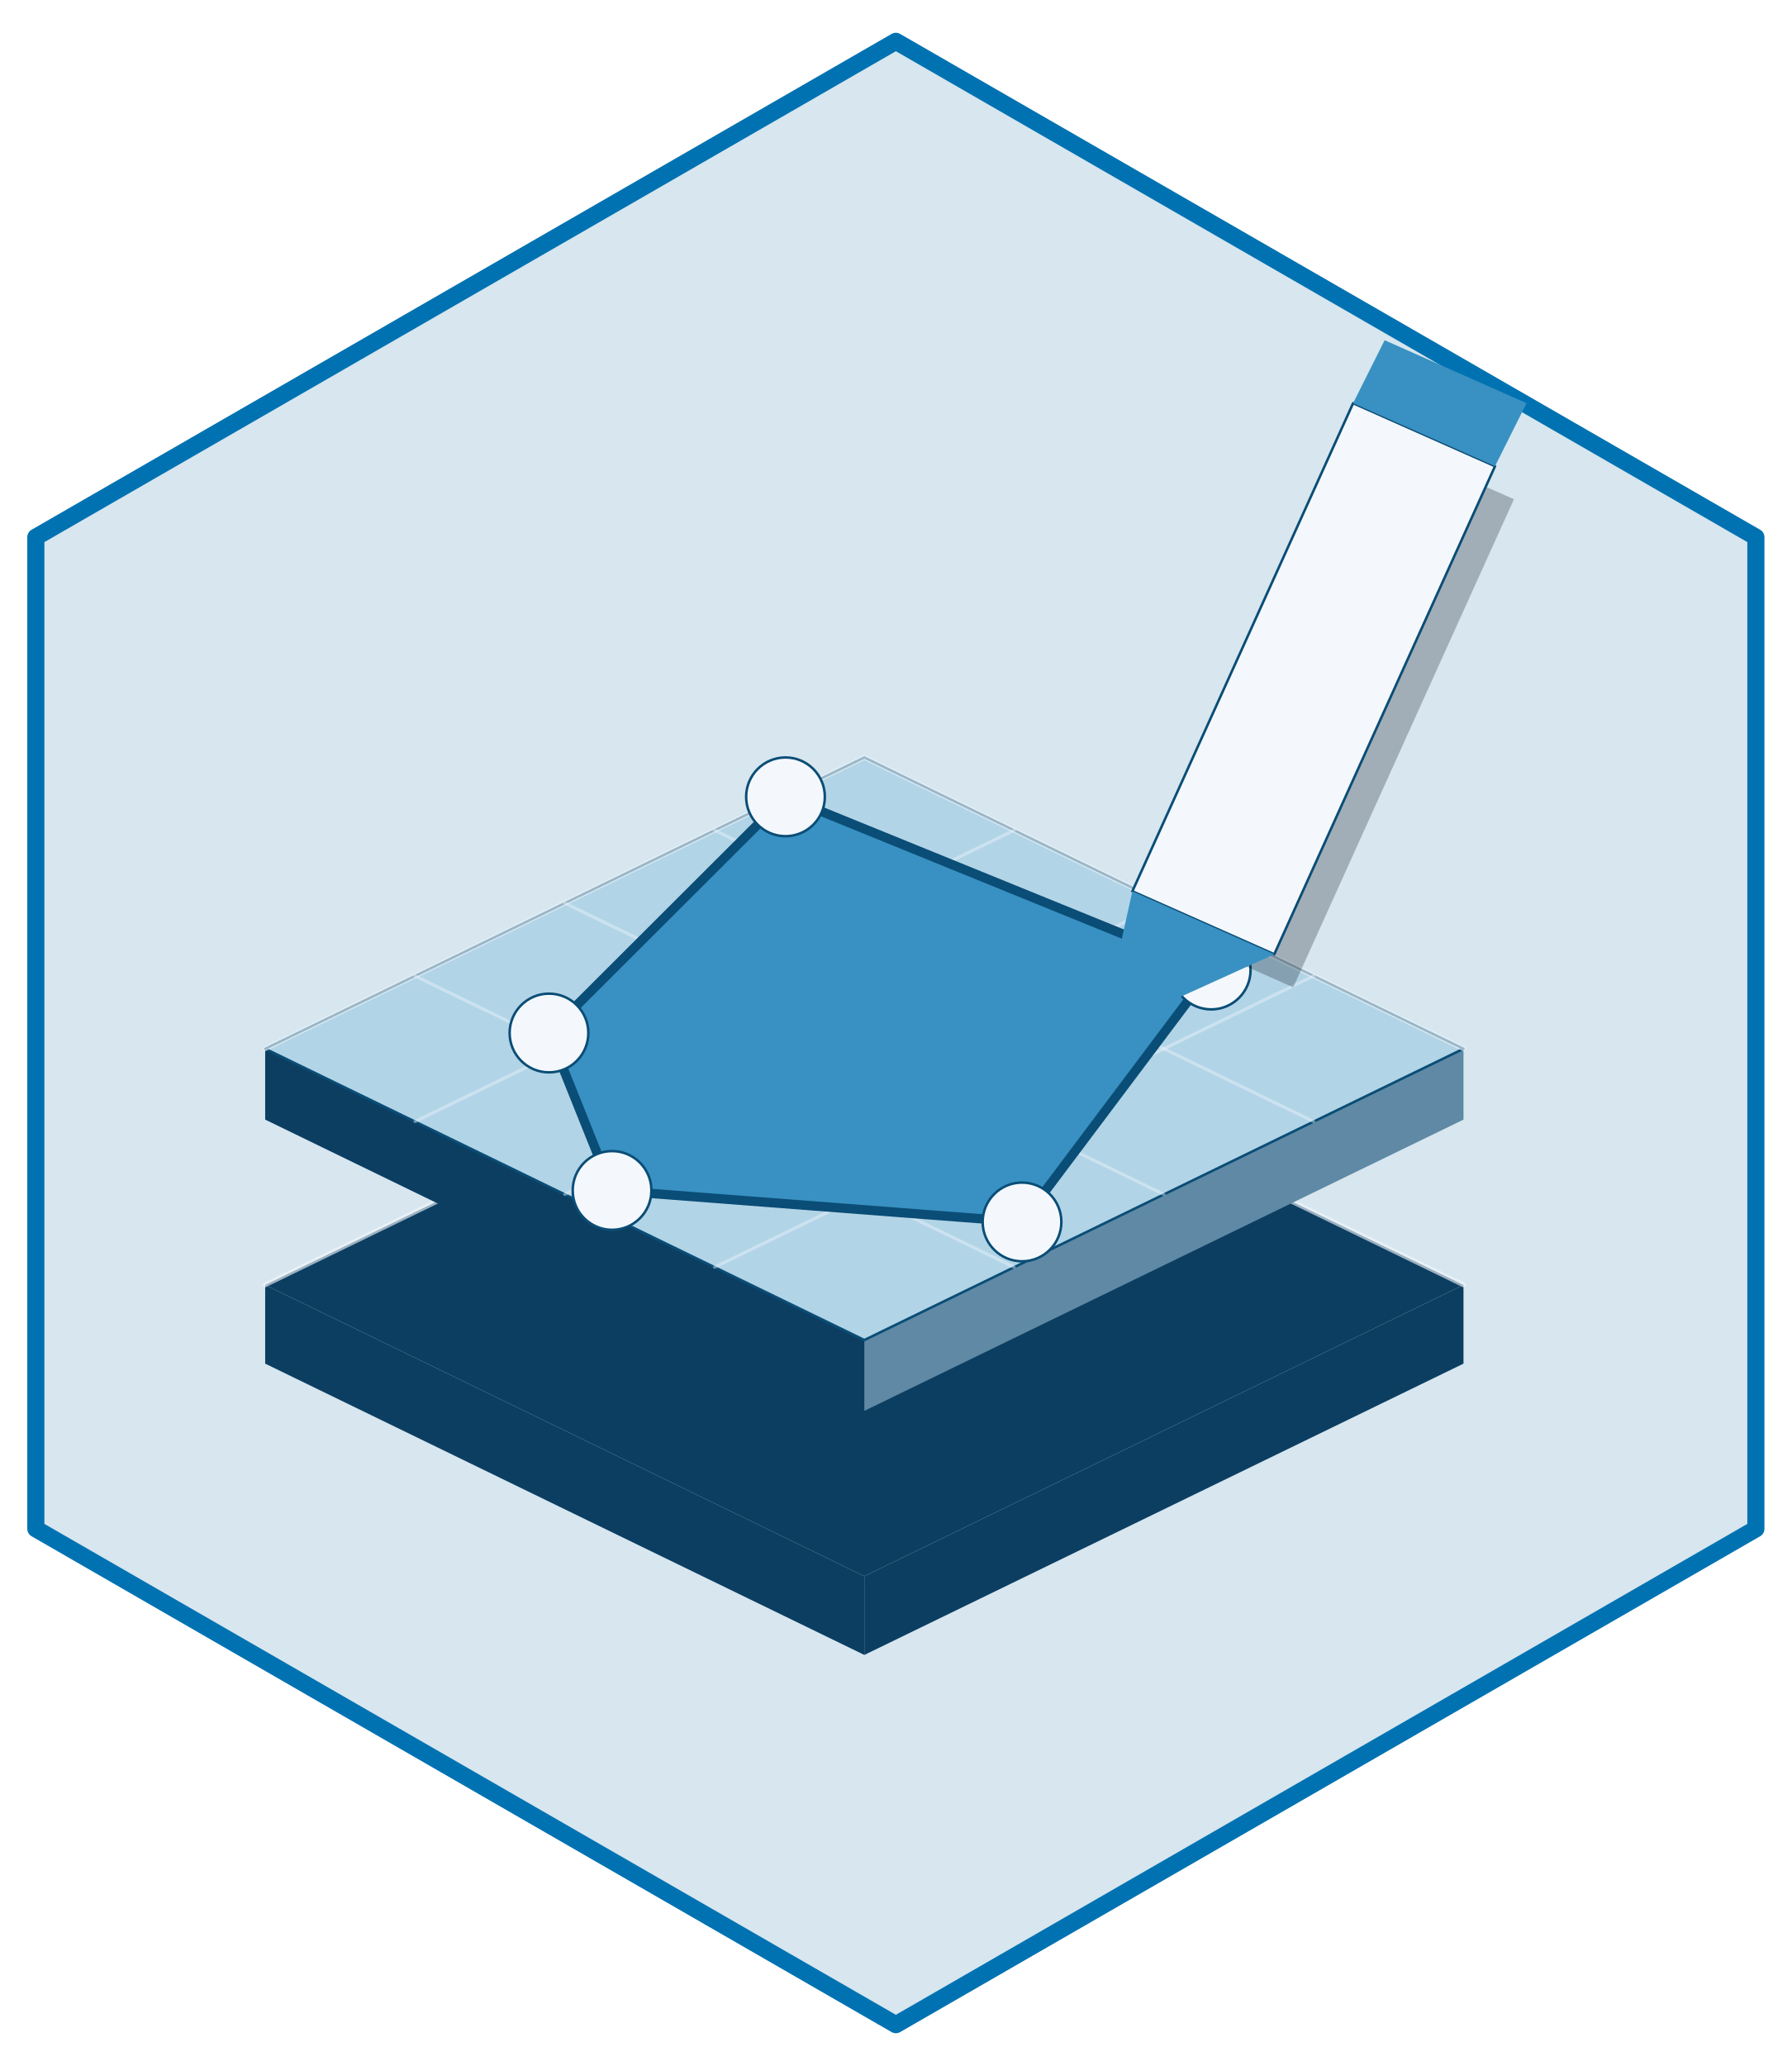
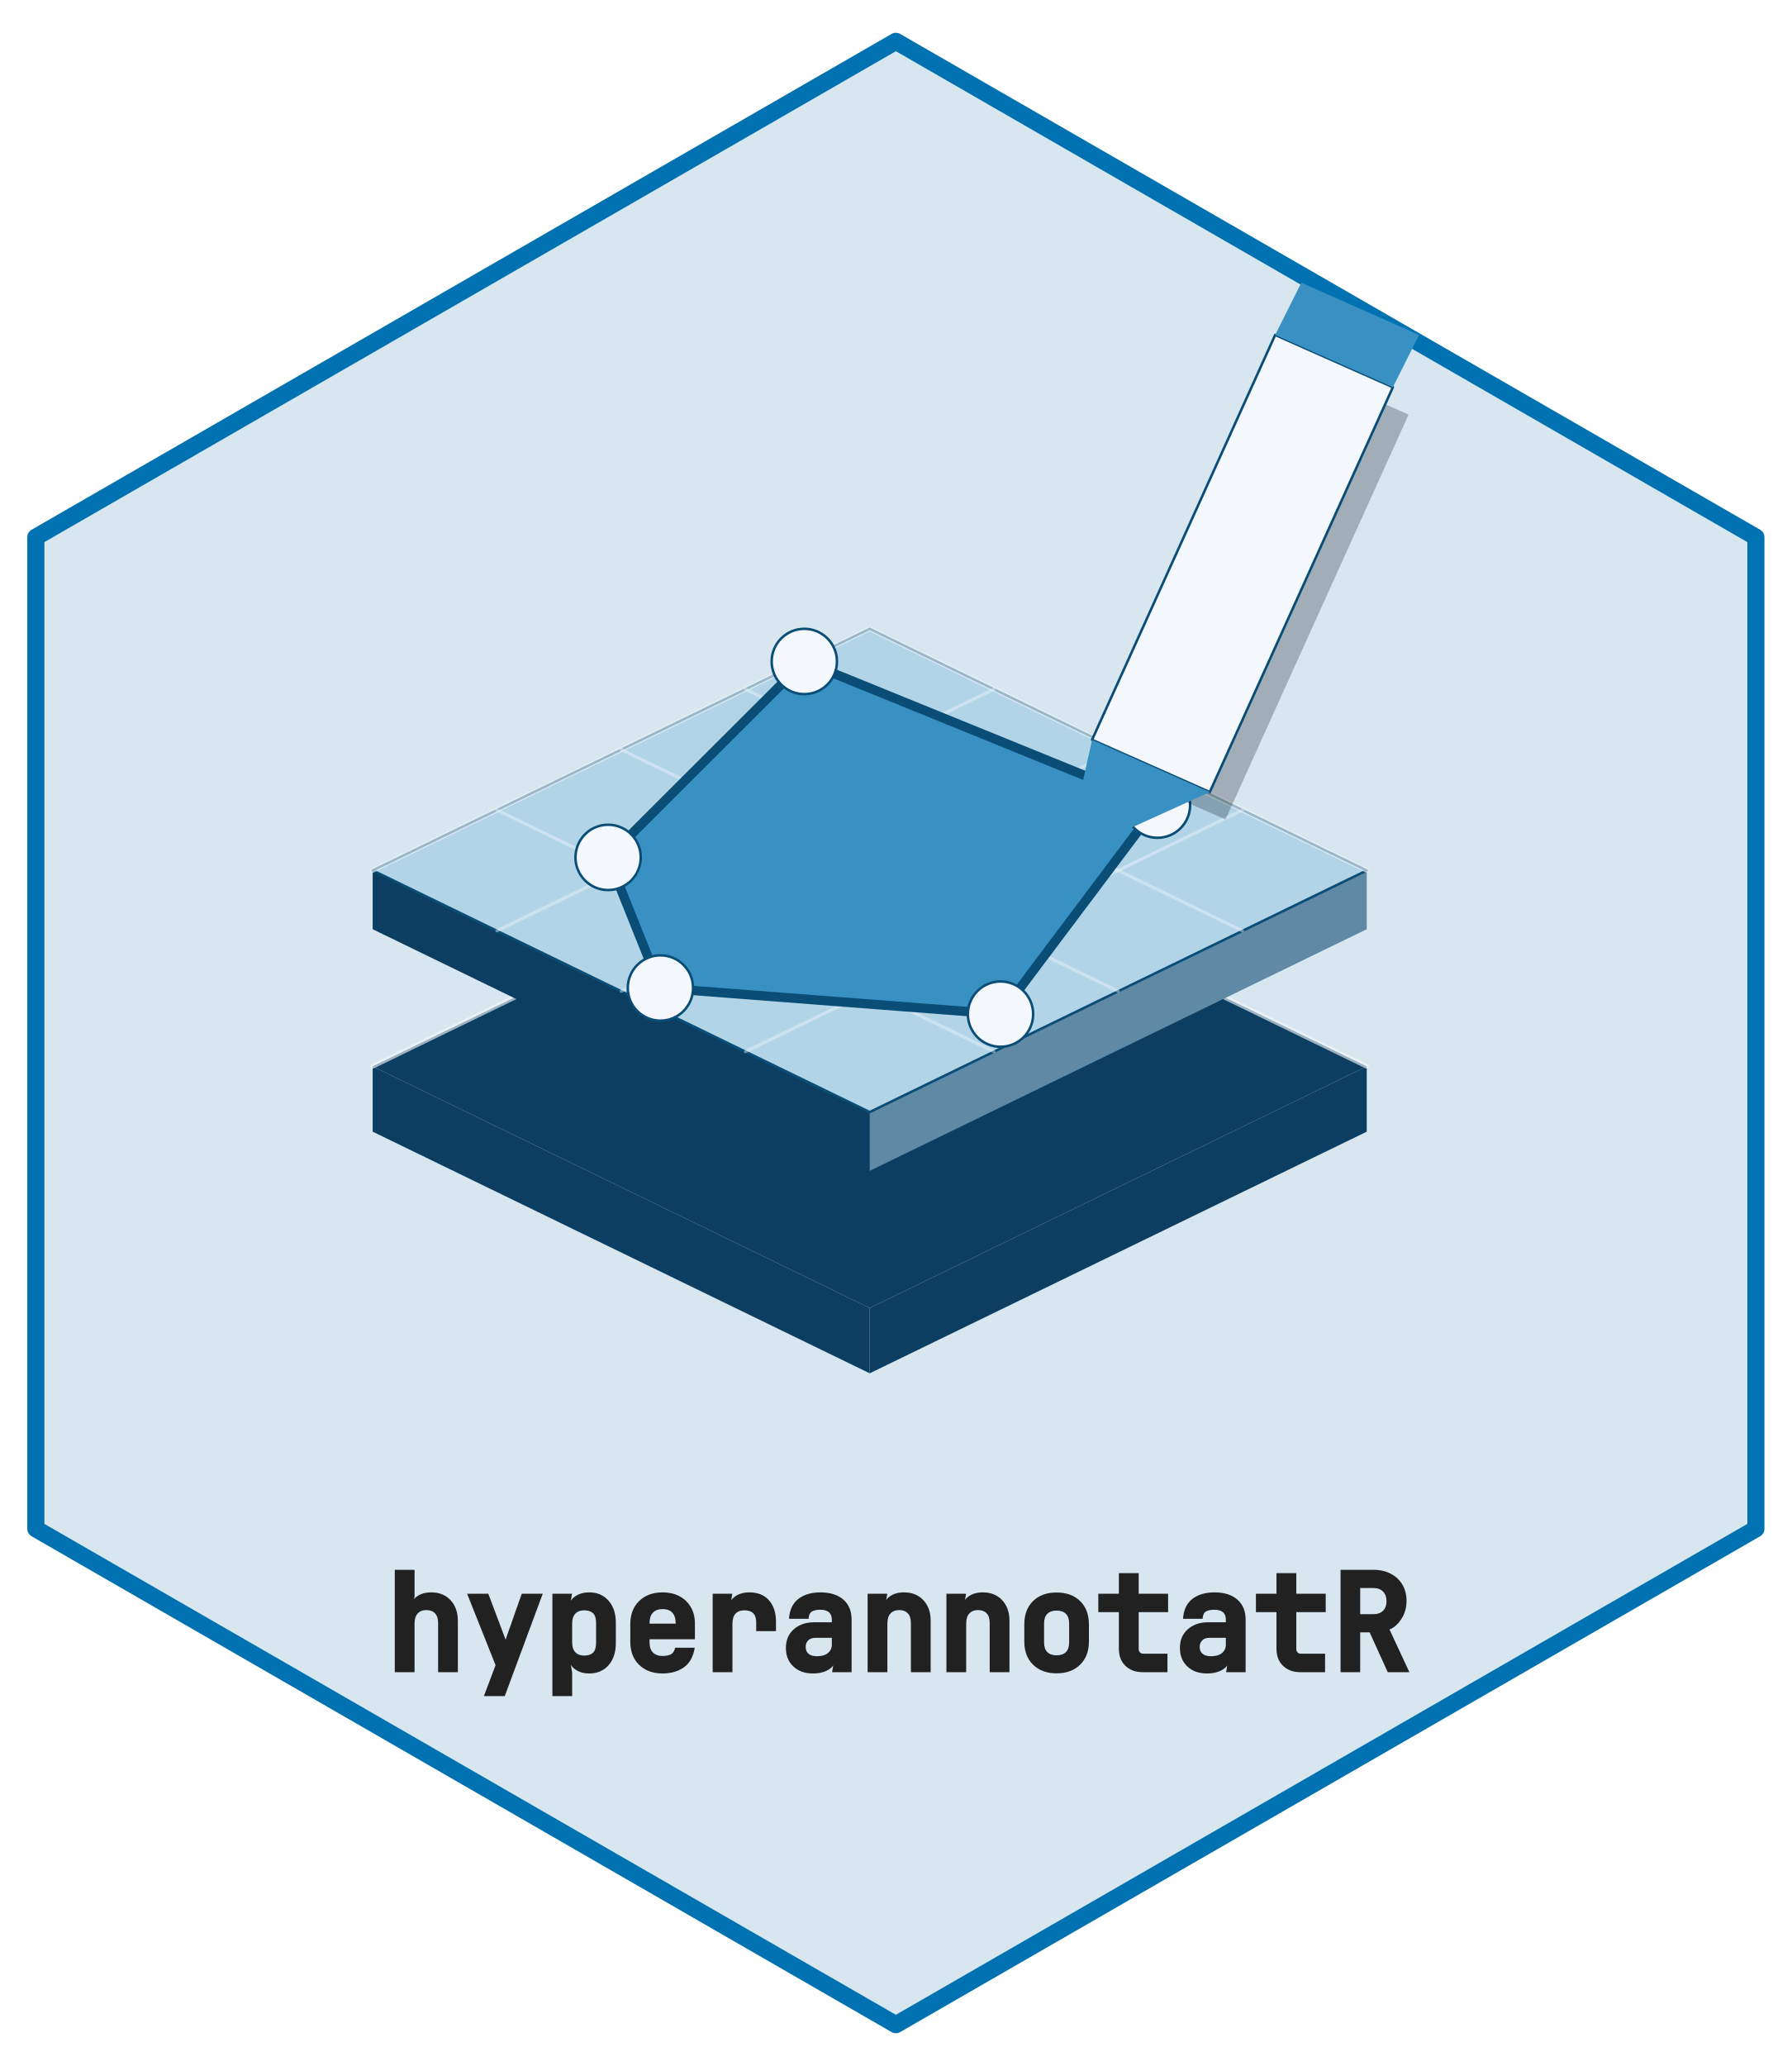
- <svg xmlns="http://www.w3.org/2000/svg" width="432pt" height="498pt" viewBox="0 0 432 498">
+ <svg xmlns="http://www.w3.org/2000/svg" xmlns:xlink="http://www.w3.org/1999/xlink" width="432" height="498" viewBox="0 0 432 498">
+   <defs>
+     <g>
+       <g id="glyph-0-0">
+         <path d="M 2.688 0 L 2.688 -24.672 L 7.453 -24.672 L 7.453 -18.25 L 6.766 -14.891 C 6.535 -16.285 6.891 -17.359 7.828 -18.109 C 8.773 -18.859 9.988 -19.234 11.469 -19.234 C 13.406 -19.234 14.957 -18.609 16.125 -17.359 C 17.301 -16.109 17.891 -14.445 17.891 -12.375 L 17.891 0 L 13.125 0 L 13.125 -11.891 C 13.125 -12.91 12.875 -13.676 12.375 -14.188 C 11.883 -14.707 11.195 -14.969 10.312 -14.969 C 9.414 -14.969 8.711 -14.691 8.203 -14.141 C 7.703 -13.598 7.453 -12.805 7.453 -11.766 L 7.453 0 Z M 2.688 0 " />
+       </g>
+       <g id="glyph-0-1">
+         <path d="M 5.172 5.766 L 7.984 -1.688 L 1.125 -18.906 L 6.234 -18.906 L 10.125 -8.578 C 10.332 -8.086 10.52 -7.555 10.688 -6.984 C 10.863 -6.41 10.781 -6.082 10.438 -6 C 10.082 -6.082 9.988 -6.406 10.156 -6.969 C 10.32 -7.539 10.488 -8.07 10.656 -8.562 L 14.297 -18.906 L 19.359 -18.906 L 10.203 5.766 Z M 5.172 5.766 " />
+       </g>
+       <g id="glyph-0-2">
+         <path d="M 2.688 5.766 L 2.688 -18.906 L 7.422 -18.906 L 6.766 -14.922 C 6.609 -16.328 7.008 -17.395 7.969 -18.125 C 8.938 -18.863 10.133 -19.234 11.562 -19.234 C 13.508 -19.234 15.066 -18.562 16.234 -17.219 C 17.398 -15.875 17.984 -14.117 17.984 -11.953 L 17.984 -7 C 17.984 -4.801 17.398 -3.031 16.234 -1.688 C 15.066 -0.352 13.508 0.312 11.562 0.312 C 10.125 0.312 8.922 -0.07 7.953 -0.844 C 6.984 -1.613 6.566 -2.691 6.703 -4.078 L 6.734 -4.078 L 7.453 0.078 L 7.453 5.766 Z M 10.359 -4 C 11.285 -4 11.992 -4.227 12.484 -4.688 C 12.973 -5.156 13.219 -5.945 13.219 -7.062 L 13.219 -11.891 C 13.219 -12.984 12.973 -13.758 12.484 -14.219 C 11.992 -14.676 11.285 -14.906 10.359 -14.906 C 9.43 -14.906 8.711 -14.633 8.203 -14.094 C 7.703 -13.551 7.453 -12.766 7.453 -11.734 L 7.453 -7.219 C 7.453 -6.156 7.703 -5.352 8.203 -4.812 C 8.711 -4.27 9.43 -4 10.359 -4 Z M 10.359 -4 " />
+       </g>
+       <g id="glyph-0-3">
+         <path d="M 10.25 0.312 C 7.926 0.312 6.047 -0.375 4.609 -1.75 C 3.18 -3.133 2.469 -5.008 2.469 -7.375 L 2.469 -11.531 C 2.469 -13.895 3.18 -15.77 4.609 -17.156 C 6.047 -18.539 7.926 -19.234 10.25 -19.234 C 11.82 -19.234 13.188 -18.922 14.344 -18.297 C 15.508 -17.672 16.414 -16.797 17.062 -15.672 C 17.719 -14.547 18.047 -13.242 18.047 -11.766 L 18.047 -7.938 L 7.109 -7.938 L 7.109 -7.156 C 7.109 -6.094 7.383 -5.285 7.938 -4.734 C 8.488 -4.18 9.258 -3.906 10.25 -3.906 C 11.102 -3.906 11.781 -4.039 12.281 -4.312 C 12.781 -4.594 13.113 -5.117 13.281 -5.891 L 18 -5.891 C 17.656 -3.711 16.781 -2.133 15.375 -1.156 C 13.977 -0.176 12.27 0.312 10.25 0.312 Z M 7.109 -11.766 L 7.109 -11.688 L 13.406 -11.688 L 13.406 -11.797 C 13.406 -12.922 13.133 -13.77 12.594 -14.344 C 12.062 -14.914 11.281 -15.203 10.25 -15.203 C 9.227 -15.203 8.445 -14.91 7.906 -14.328 C 7.375 -13.754 7.109 -12.898 7.109 -11.766 Z M 7.109 -11.766 " />
+       </g>
+       <g id="glyph-0-4">
+         <path d="M 3.328 0 L 3.328 -18.906 L 8.062 -18.906 L 7.406 -14.797 C 7.176 -16.203 7.535 -17.289 8.484 -18.062 C 9.441 -18.844 10.68 -19.234 12.203 -19.234 C 14.211 -19.234 15.781 -18.598 16.906 -17.328 C 18.031 -16.066 18.594 -14.328 18.594 -12.109 L 18.594 -9.891 L 13.828 -9.891 L 13.828 -12.016 C 13.828 -13.941 12.883 -14.906 11 -14.906 C 10.039 -14.906 9.316 -14.633 8.828 -14.094 C 8.336 -13.562 8.094 -12.738 8.094 -11.625 L 8.094 0 Z M 3.328 0 " />
+       </g>
+       <g id="glyph-0-5">
+         <path d="M 8.5 0.312 C 6.531 0.312 4.953 -0.254 3.766 -1.391 C 2.578 -2.523 1.984 -4.008 1.984 -5.844 C 1.984 -7.707 2.613 -9.203 3.875 -10.328 C 5.145 -11.461 6.801 -12.031 8.844 -12.031 L 13.062 -12.031 L 13.062 -12.656 C 13.062 -14.25 12.133 -15.047 10.281 -15.047 C 9.383 -15.047 8.703 -14.898 8.234 -14.609 C 7.766 -14.316 7.504 -13.734 7.453 -12.859 L 2.734 -12.859 C 2.879 -15.004 3.629 -16.602 4.984 -17.656 C 6.348 -18.707 8.125 -19.234 10.312 -19.234 C 12.656 -19.234 14.492 -18.656 15.828 -17.5 C 17.16 -16.344 17.828 -14.738 17.828 -12.688 L 17.828 0 L 13.125 0 L 13.75 -3.922 L 13.781 -3.922 C 14.008 -2.555 13.598 -1.508 12.547 -0.781 C 11.492 -0.051 10.145 0.312 8.5 0.312 Z M 9.484 -3.844 C 10.629 -3.844 11.508 -4.098 12.125 -4.609 C 12.75 -5.129 13.062 -5.816 13.062 -6.672 L 13.062 -8.281 L 9.109 -8.281 C 8.367 -8.281 7.789 -8.078 7.375 -7.672 C 6.957 -7.266 6.75 -6.738 6.75 -6.094 C 6.75 -5.395 6.977 -4.844 7.438 -4.438 C 7.906 -4.039 8.586 -3.844 9.484 -3.844 Z M 9.484 -3.844 " />
+       </g>
+       <g id="glyph-0-6">
+         <path d="M 2.688 0 L 2.688 -18.906 L 7.422 -18.906 L 6.766 -14.891 C 6.535 -16.285 6.891 -17.359 7.828 -18.109 C 8.773 -18.859 9.988 -19.234 11.469 -19.234 C 13.406 -19.234 14.957 -18.609 16.125 -17.359 C 17.301 -16.109 17.891 -14.445 17.891 -12.375 L 17.891 0 L 13.125 0 L 13.125 -11.859 C 13.125 -12.898 12.875 -13.676 12.375 -14.188 C 11.883 -14.707 11.195 -14.969 10.312 -14.969 C 9.414 -14.969 8.711 -14.691 8.203 -14.141 C 7.703 -13.598 7.453 -12.805 7.453 -11.766 L 7.453 0 Z M 2.688 0 " />
+       </g>
+       <g id="glyph-0-7">
+         <path d="M 10.25 0.281 C 7.906 0.281 6.02 -0.406 4.594 -1.781 C 3.176 -3.164 2.469 -5.039 2.469 -7.406 L 2.469 -11.5 C 2.469 -13.883 3.172 -15.766 4.578 -17.141 C 5.984 -18.516 7.875 -19.203 10.25 -19.203 C 12.625 -19.203 14.516 -18.516 15.922 -17.141 C 17.336 -15.766 18.047 -13.883 18.047 -11.5 L 18.047 -7.406 C 18.047 -5.039 17.332 -3.164 15.906 -1.781 C 14.488 -0.406 12.602 0.281 10.25 0.281 Z M 10.25 -4.062 C 11.227 -4.062 11.977 -4.32 12.5 -4.844 C 13.02 -5.363 13.281 -6.145 13.281 -7.188 L 13.281 -11.734 C 13.281 -12.766 13.02 -13.539 12.5 -14.062 C 11.977 -14.582 11.227 -14.844 10.25 -14.844 C 9.281 -14.844 8.535 -14.582 8.016 -14.062 C 7.492 -13.539 7.234 -12.766 7.234 -11.734 L 7.234 -7.188 C 7.234 -6.145 7.492 -5.363 8.016 -4.844 C 8.535 -4.32 9.281 -4.062 10.25 -4.062 Z M 10.25 -4.062 " />
+       </g>
+       <g id="glyph-0-8">
+         <path d="M 12.016 0 C 10.285 0 8.895 -0.508 7.844 -1.531 C 6.789 -2.551 6.266 -3.922 6.266 -5.641 L 6.266 -14.469 L 1.312 -14.469 L 1.312 -18.906 L 6.266 -18.906 L 6.266 -23.875 L 11.047 -23.875 L 11.047 -18.906 L 18.141 -18.906 L 18.141 -14.469 L 11.047 -14.469 L 11.047 -5.688 C 11.047 -5.289 11.145 -4.984 11.344 -4.766 C 11.539 -4.555 11.816 -4.453 12.172 -4.453 L 17.984 -4.453 L 17.984 0 Z M 12.016 0 " />
+       </g>
+       <g id="glyph-0-9">
+         <path d="M 2.719 0 L 2.719 -24.672 L 10.672 -24.672 C 12.223 -24.672 13.598 -24.359 14.797 -23.734 C 16.004 -23.117 16.941 -22.25 17.609 -21.125 C 18.285 -20 18.625 -18.68 18.625 -17.172 C 18.625 -15.473 18.188 -13.988 17.312 -12.719 C 16.445 -11.457 15.516 -10.648 14.516 -10.297 L 19.312 0 L 14.094 0 L 9.734 -9.594 L 7.453 -9.594 L 7.453 0 Z M 7.453 -13.984 L 10.672 -13.984 C 11.648 -13.984 12.414 -14.258 12.969 -14.812 C 13.52 -15.363 13.797 -16.129 13.797 -17.109 C 13.797 -18.098 13.516 -18.875 12.953 -19.438 C 12.391 -20 11.629 -20.281 10.672 -20.281 L 7.453 -20.281 Z M 7.453 -13.984 " />
+       </g>
+     </g>
+   </defs>
  <path fill-rule="nonzero" fill="rgb(84.314%, 90.196%, 93.725%)" fill-opacity="1" stroke-width="4.125" stroke-linecap="round" stroke-linejoin="round" stroke="rgb(0%, 44.706%, 69.804%)" stroke-opacity="1" stroke-miterlimit="10" d="M 216 9.961 L 423.359 129.48 L 423.359 368.52 L 216 488.039 L 8.641 368.52 L 8.641 129.48 Z M 216 9.961 " />
-   <path fill-rule="nonzero" fill="rgb(4.706%, 24.314%, 38.431%)" fill-opacity="1" d="M 63.938 309.723 L 208.398 379.938 L 208.398 398.914 L 63.938 328.699 Z M 63.938 309.723 " />
-   <path fill-rule="nonzero" fill="rgb(4.706%, 24.314%, 38.431%)" fill-opacity="1" d="M 208.398 379.938 L 352.859 309.723 L 352.859 328.699 L 208.398 398.914 Z M 208.398 379.938 " />
-   <path fill-rule="nonzero" fill="rgb(4.706%, 24.314%, 38.431%)" fill-opacity="1" d="M 63.938 309.723 L 208.398 239.512 L 352.859 309.723 L 208.398 379.938 Z M 63.938 309.723 " />
-   <path fill="none" stroke-width="1.125" stroke-linecap="round" stroke-linejoin="round" stroke="rgb(95.686%, 97.255%, 98.824%)" stroke-opacity="0.62" stroke-miterlimit="10" d="M 63.938 309.723 L 208.398 239.512 L 352.859 309.723 " />
-   <path fill-rule="nonzero" fill="rgb(4.706%, 24.314%, 38.431%)" fill-opacity="1" d="M 63.938 252.797 L 208.398 323.008 L 208.398 340.086 L 63.938 269.875 Z M 63.938 252.797 " />
-   <path fill-rule="nonzero" fill="rgb(37.255%, 53.725%, 64.314%)" fill-opacity="1" d="M 208.398 323.008 L 352.859 252.797 L 352.859 269.875 L 208.398 340.086 Z M 208.398 323.008 " />
-   <path fill-rule="nonzero" fill="rgb(69.804%, 83.137%, 90.588%)" fill-opacity="1" stroke-width="0.6" stroke-linecap="round" stroke-linejoin="round" stroke="rgb(3.922%, 30.196%, 46.275%)" stroke-opacity="1" stroke-miterlimit="10" d="M 63.938 252.797 L 208.398 182.582 L 352.859 252.797 L 208.398 323.008 Z M 63.938 252.797 " />
-   <path fill="none" stroke-width="0.75" stroke-linecap="round" stroke-linejoin="round" stroke="rgb(95.686%, 97.255%, 98.824%)" stroke-opacity="0.4" stroke-miterlimit="10" d="M 100.051 235.242 L 244.512 305.453 " />
-   <path fill="none" stroke-width="0.75" stroke-linecap="round" stroke-linejoin="round" stroke="rgb(95.686%, 97.255%, 98.824%)" stroke-opacity="0.4" stroke-miterlimit="10" d="M 172.281 305.453 L 316.742 235.242 " />
-   <path fill="none" stroke-width="0.75" stroke-linecap="round" stroke-linejoin="round" stroke="rgb(95.686%, 97.255%, 98.824%)" stroke-opacity="0.4" stroke-miterlimit="10" d="M 136.168 217.688 L 280.629 287.902 " />
-   <path fill="none" stroke-width="0.75" stroke-linecap="round" stroke-linejoin="round" stroke="rgb(95.686%, 97.255%, 98.824%)" stroke-opacity="0.4" stroke-miterlimit="10" d="M 136.168 287.902 L 280.629 217.688 " />
-   <path fill="none" stroke-width="0.75" stroke-linecap="round" stroke-linejoin="round" stroke="rgb(95.686%, 97.255%, 98.824%)" stroke-opacity="0.4" stroke-miterlimit="10" d="M 172.281 200.137 L 316.742 270.348 " />
-   <path fill="none" stroke-width="0.75" stroke-linecap="round" stroke-linejoin="round" stroke="rgb(95.686%, 97.255%, 98.824%)" stroke-opacity="0.4" stroke-miterlimit="10" d="M 100.051 270.348 L 244.512 200.137 " />
-   <path fill="none" stroke-width="1.125" stroke-linecap="round" stroke-linejoin="round" stroke="rgb(95.686%, 97.255%, 98.824%)" stroke-opacity="0.62" stroke-miterlimit="10" d="M 63.938 252.797 L 208.398 182.582 L 352.859 252.797 " />
-   <path fill-rule="nonzero" fill="rgb(21.961%, 56.863%, 76.078%)" fill-opacity="1" d="M 132.363 249 L 189.391 192.07 L 292.031 233.82 L 246.414 294.543 L 147.57 286.953 Z M 132.363 249 " />
-   <path fill="none" stroke-width="2.25" stroke-linecap="round" stroke-linejoin="round" stroke="rgb(3.922%, 30.196%, 46.275%)" stroke-opacity="1" stroke-miterlimit="10" d="M 132.363 249 L 189.391 192.07 L 292.031 233.82 L 246.414 294.543 L 147.57 286.953 L 132.363 249 " />
-   <path fill-rule="nonzero" fill="rgb(95.686%, 97.255%, 98.824%)" fill-opacity="1" stroke-width="0.6" stroke-linecap="round" stroke-linejoin="round" stroke="rgb(3.922%, 30.196%, 46.275%)" stroke-opacity="1" stroke-miterlimit="10" d="M 141.852 249 C 141.852 254.238 137.605 258.488 132.363 258.488 C 127.125 258.488 122.875 254.238 122.875 249 C 122.875 243.762 127.125 239.512 132.363 239.512 C 137.605 239.512 141.852 243.762 141.852 249 " />
-   <path fill-rule="nonzero" fill="rgb(95.686%, 97.255%, 98.824%)" fill-opacity="1" stroke-width="0.6" stroke-linecap="round" stroke-linejoin="round" stroke="rgb(3.922%, 30.196%, 46.275%)" stroke-opacity="1" stroke-miterlimit="10" d="M 198.879 192.07 C 198.879 197.312 194.629 201.559 189.391 201.559 C 184.148 201.559 179.902 197.312 179.902 192.07 C 179.902 186.832 184.148 182.582 189.391 182.582 C 194.629 182.582 198.879 186.832 198.879 192.07 " />
-   <path fill-rule="nonzero" fill="rgb(95.686%, 97.255%, 98.824%)" fill-opacity="1" stroke-width="0.6" stroke-linecap="round" stroke-linejoin="round" stroke="rgb(3.922%, 30.196%, 46.275%)" stroke-opacity="1" stroke-miterlimit="10" d="M 301.52 233.82 C 301.52 239.059 297.273 243.309 292.031 243.309 C 286.793 243.309 282.543 239.059 282.543 233.82 C 282.543 228.578 286.793 224.332 292.031 224.332 C 297.273 224.332 301.52 228.578 301.52 233.82 " />
-   <path fill-rule="nonzero" fill="rgb(95.686%, 97.255%, 98.824%)" fill-opacity="1" stroke-width="0.6" stroke-linecap="round" stroke-linejoin="round" stroke="rgb(3.922%, 30.196%, 46.275%)" stroke-opacity="1" stroke-miterlimit="10" d="M 255.902 294.543 C 255.902 299.785 251.652 304.031 246.414 304.031 C 241.172 304.031 236.926 299.785 236.926 294.543 C 236.926 289.305 241.172 285.055 246.414 285.055 C 251.652 285.055 255.902 289.305 255.902 294.543 " />
-   <path fill-rule="nonzero" fill="rgb(95.686%, 97.255%, 98.824%)" fill-opacity="1" stroke-width="0.6" stroke-linecap="round" stroke-linejoin="round" stroke="rgb(3.922%, 30.196%, 46.275%)" stroke-opacity="1" stroke-miterlimit="10" d="M 157.059 286.953 C 157.059 292.191 152.812 296.441 147.57 296.441 C 142.332 296.441 138.082 292.191 138.082 286.953 C 138.082 281.711 142.332 277.465 147.57 277.465 C 152.812 277.465 157.059 281.711 157.059 286.953 " />
-   <path fill-rule="nonzero" fill="rgb(1.176%, 3.922%, 7.059%)" fill-opacity="0.251" d="M 277.586 222.812 L 311.801 237.992 L 365.023 120.34 L 330.809 105.16 Z M 277.586 222.812 " />
-   <path fill-rule="nonzero" fill="rgb(95.686%, 97.255%, 98.824%)" fill-opacity="1" stroke-width="0.6" stroke-linecap="round" stroke-linejoin="round" stroke="rgb(3.922%, 30.196%, 46.275%)" stroke-opacity="1" stroke-miterlimit="10" d="M 273.023 214.844 L 307.238 230.023 L 360.461 112.371 L 326.246 97.188 Z M 273.023 214.844 " />
-   <path fill-rule="nonzero" fill="rgb(21.961%, 56.863%, 76.078%)" fill-opacity="1" d="M 273.023 214.844 L 307.238 230.023 L 265.422 249 Z M 273.023 214.844 " />
-   <path fill-rule="nonzero" fill="rgb(21.961%, 56.863%, 76.078%)" fill-opacity="1" d="M 326.246 97.188 L 360.461 112.371 L 368.062 97.188 L 333.848 82.008 Z M 326.246 97.188 " />
+   <path fill-rule="nonzero" fill="rgb(4.706%, 24.314%, 38.431%)" fill-opacity="1" d="M 89.855 257.043 L 209.691 315.289 L 209.691 331.031 L 89.855 272.785 Z M 89.855 257.043 " />
+   <path fill-rule="nonzero" fill="rgb(4.706%, 24.314%, 38.431%)" fill-opacity="1" d="M 209.691 315.289 L 329.531 257.043 L 329.531 272.785 L 209.691 331.031 Z M 209.691 315.289 " />
+   <path fill-rule="nonzero" fill="rgb(4.706%, 24.314%, 38.431%)" fill-opacity="1" d="M 89.855 257.043 L 209.691 198.801 L 329.531 257.043 L 209.691 315.289 Z M 89.855 257.043 " />
+   <path fill="none" stroke-width="1.125" stroke-linecap="round" stroke-linejoin="round" stroke="rgb(95.686%, 97.255%, 98.824%)" stroke-opacity="0.62" stroke-miterlimit="10" d="M 89.855 257.043 L 209.691 198.801 L 329.531 257.043 " />
+   <path fill-rule="nonzero" fill="rgb(4.706%, 24.314%, 38.431%)" fill-opacity="1" d="M 89.855 209.816 L 209.691 268.062 L 209.691 282.23 L 89.855 223.984 Z M 89.855 209.816 " />
+   <path fill-rule="nonzero" fill="rgb(37.255%, 53.725%, 64.314%)" fill-opacity="1" d="M 209.691 268.062 L 329.531 209.816 L 329.531 223.984 L 209.691 282.23 Z M 209.691 268.062 " />
+   <path fill-rule="nonzero" fill="rgb(69.804%, 83.137%, 90.588%)" fill-opacity="1" stroke-width="0.6" stroke-linecap="round" stroke-linejoin="round" stroke="rgb(3.922%, 30.196%, 46.275%)" stroke-opacity="1" stroke-miterlimit="10" d="M 89.855 209.816 L 209.691 151.574 L 329.531 209.816 L 209.691 268.062 Z M 89.855 209.816 " />
+   <path fill="none" stroke-width="0.75" stroke-linecap="round" stroke-linejoin="round" stroke="rgb(95.686%, 97.255%, 98.824%)" stroke-opacity="0.4" stroke-miterlimit="10" d="M 119.816 195.258 L 239.652 253.5 " />
+   <path fill="none" stroke-width="0.75" stroke-linecap="round" stroke-linejoin="round" stroke="rgb(95.686%, 97.255%, 98.824%)" stroke-opacity="0.4" stroke-miterlimit="10" d="M 179.734 253.5 L 299.57 195.258 " />
+   <path fill="none" stroke-width="0.75" stroke-linecap="round" stroke-linejoin="round" stroke="rgb(95.686%, 97.255%, 98.824%)" stroke-opacity="0.4" stroke-miterlimit="10" d="M 149.773 180.695 L 269.609 238.941 " />
+   <path fill="none" stroke-width="0.75" stroke-linecap="round" stroke-linejoin="round" stroke="rgb(95.686%, 97.255%, 98.824%)" stroke-opacity="0.4" stroke-miterlimit="10" d="M 149.773 238.941 L 269.609 180.695 " />
+   <path fill="none" stroke-width="0.75" stroke-linecap="round" stroke-linejoin="round" stroke="rgb(95.686%, 97.255%, 98.824%)" stroke-opacity="0.4" stroke-miterlimit="10" d="M 179.734 166.137 L 299.57 224.379 " />
+   <path fill="none" stroke-width="0.75" stroke-linecap="round" stroke-linejoin="round" stroke="rgb(95.686%, 97.255%, 98.824%)" stroke-opacity="0.4" stroke-miterlimit="10" d="M 119.816 224.379 L 239.652 166.137 " />
+   <path fill="none" stroke-width="1.125" stroke-linecap="round" stroke-linejoin="round" stroke="rgb(95.686%, 97.255%, 98.824%)" stroke-opacity="0.62" stroke-miterlimit="10" d="M 89.855 209.816 L 209.691 151.574 L 329.531 209.816 " />
+   <path fill-rule="nonzero" fill="rgb(21.961%, 56.863%, 76.078%)" fill-opacity="1" d="M 146.621 206.672 L 193.926 159.445 L 279.07 194.078 L 241.23 244.449 L 159.234 238.152 Z M 146.621 206.672 " />
+   <path fill="none" stroke-width="2.25" stroke-linecap="round" stroke-linejoin="round" stroke="rgb(3.922%, 30.196%, 46.275%)" stroke-opacity="1" stroke-miterlimit="10" d="M 146.621 206.672 L 193.926 159.445 L 279.07 194.078 L 241.23 244.449 L 159.234 238.152 L 146.621 206.672 " />
+   <path fill-rule="nonzero" fill="rgb(95.686%, 97.255%, 98.824%)" fill-opacity="1" stroke-width="0.6" stroke-linecap="round" stroke-linejoin="round" stroke="rgb(3.922%, 30.196%, 46.275%)" stroke-opacity="1" stroke-miterlimit="10" d="M 154.492 206.672 C 154.492 211.016 150.969 214.539 146.621 214.539 C 142.273 214.539 138.75 211.016 138.75 206.672 C 138.75 202.324 142.273 198.801 146.621 198.801 C 150.969 198.801 154.492 202.324 154.492 206.672 " />
+   <path fill-rule="nonzero" fill="rgb(95.686%, 97.255%, 98.824%)" fill-opacity="1" stroke-width="0.6" stroke-linecap="round" stroke-linejoin="round" stroke="rgb(3.922%, 30.196%, 46.275%)" stroke-opacity="1" stroke-miterlimit="10" d="M 201.797 159.445 C 201.797 163.793 198.273 167.316 193.926 167.316 C 189.578 167.316 186.055 163.793 186.055 159.445 C 186.055 155.098 189.578 151.574 193.926 151.574 C 198.273 151.574 201.797 155.098 201.797 159.445 " />
+   <path fill-rule="nonzero" fill="rgb(95.686%, 97.255%, 98.824%)" fill-opacity="1" stroke-width="0.6" stroke-linecap="round" stroke-linejoin="round" stroke="rgb(3.922%, 30.196%, 46.275%)" stroke-opacity="1" stroke-miterlimit="10" d="M 286.941 194.078 C 286.941 198.422 283.418 201.949 279.07 201.949 C 274.727 201.949 271.199 198.422 271.199 194.078 C 271.199 189.73 274.727 186.207 279.07 186.207 C 283.418 186.207 286.941 189.73 286.941 194.078 " />
+   <path fill-rule="nonzero" fill="rgb(95.686%, 97.255%, 98.824%)" fill-opacity="1" stroke-width="0.6" stroke-linecap="round" stroke-linejoin="round" stroke="rgb(3.922%, 30.196%, 46.275%)" stroke-opacity="1" stroke-miterlimit="10" d="M 249.102 244.449 C 249.102 248.797 245.574 252.32 241.23 252.32 C 236.883 252.32 233.359 248.797 233.359 244.449 C 233.359 240.102 236.883 236.578 241.23 236.578 C 245.574 236.578 249.102 240.102 249.102 244.449 " />
+   <path fill-rule="nonzero" fill="rgb(95.686%, 97.255%, 98.824%)" fill-opacity="1" stroke-width="0.6" stroke-linecap="round" stroke-linejoin="round" stroke="rgb(3.922%, 30.196%, 46.275%)" stroke-opacity="1" stroke-miterlimit="10" d="M 167.105 238.152 C 167.105 242.5 163.582 246.023 159.234 246.023 C 154.887 246.023 151.363 242.5 151.363 238.152 C 151.363 233.805 154.887 230.281 159.234 230.281 C 163.582 230.281 167.105 233.805 167.105 238.152 " />
+   <path fill-rule="nonzero" fill="rgb(1.176%, 3.922%, 7.059%)" fill-opacity="0.251" d="M 267.09 184.945 L 295.473 197.539 L 339.621 99.941 L 311.238 87.348 Z M 267.09 184.945 " />
+   <path fill-rule="nonzero" fill="rgb(95.686%, 97.255%, 98.824%)" fill-opacity="1" stroke-width="0.6" stroke-linecap="round" stroke-linejoin="round" stroke="rgb(3.922%, 30.196%, 46.275%)" stroke-opacity="1" stroke-miterlimit="10" d="M 263.305 178.336 L 291.688 190.93 L 335.836 93.328 L 307.453 80.734 Z M 263.305 178.336 " />
+   <path fill-rule="nonzero" fill="rgb(21.961%, 56.863%, 76.078%)" fill-opacity="1" d="M 263.305 178.336 L 291.688 190.93 L 256.996 206.672 Z M 263.305 178.336 " />
+   <path fill-rule="nonzero" fill="rgb(21.961%, 56.863%, 76.078%)" fill-opacity="1" d="M 307.453 80.734 L 335.836 93.328 L 342.145 80.734 L 313.762 68.145 Z M 307.453 80.734 " />
+   <g fill="rgb(12.941%, 12.941%, 12.941%)" fill-opacity="1">
+     <use xlink:href="#glyph-0-0" x="92.5" y="403.069" />
+     <use xlink:href="#glyph-0-1" x="111.5" y="403.069" />
+     <use xlink:href="#glyph-0-2" x="130.5" y="403.069" />
+     <use xlink:href="#glyph-0-3" x="149.5" y="403.069" />
+     <use xlink:href="#glyph-0-4" x="168.5" y="403.069" />
+     <use xlink:href="#glyph-0-5" x="187.5" y="403.069" />
+     <use xlink:href="#glyph-0-6" x="206.5" y="403.069" />
+     <use xlink:href="#glyph-0-6" x="225.5" y="403.069" />
+     <use xlink:href="#glyph-0-7" x="244.5" y="403.069" />
+     <use xlink:href="#glyph-0-8" x="263.5" y="403.069" />
+     <use xlink:href="#glyph-0-5" x="282.5" y="403.069" />
+     <use xlink:href="#glyph-0-8" x="301.5" y="403.069" />
+     <use xlink:href="#glyph-0-9" x="320.5" y="403.069" />
+   </g>
</svg>
